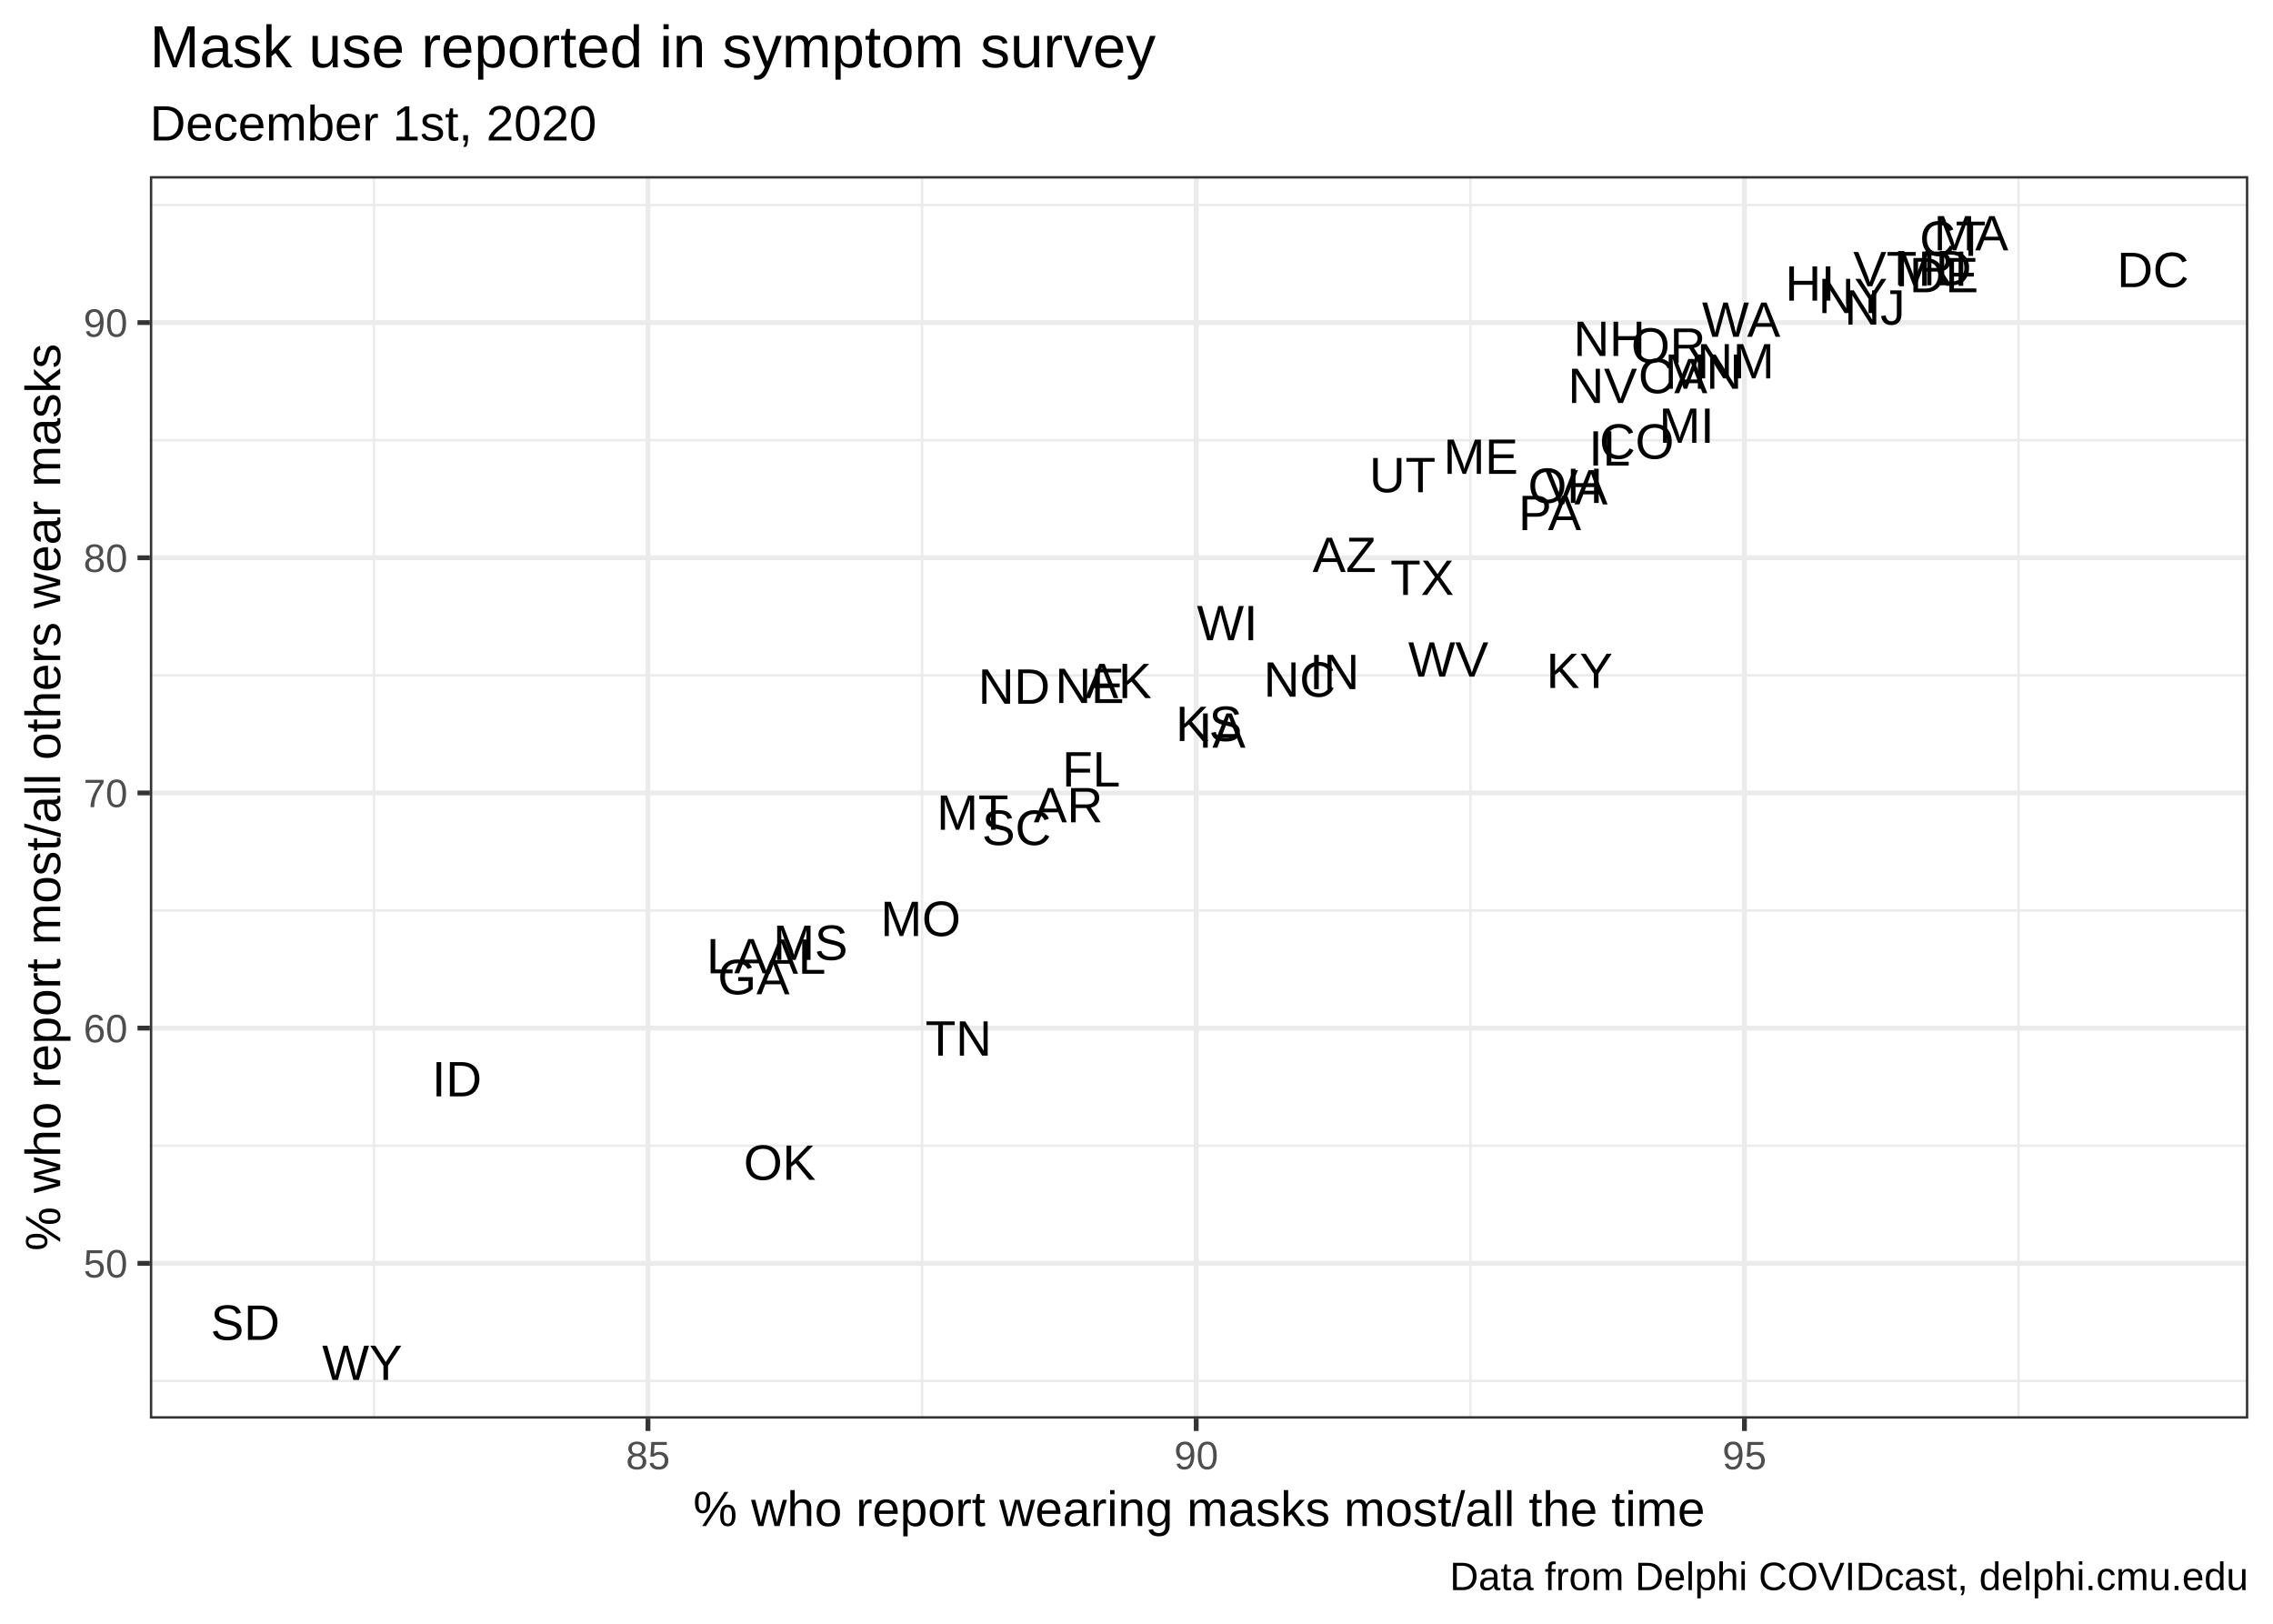
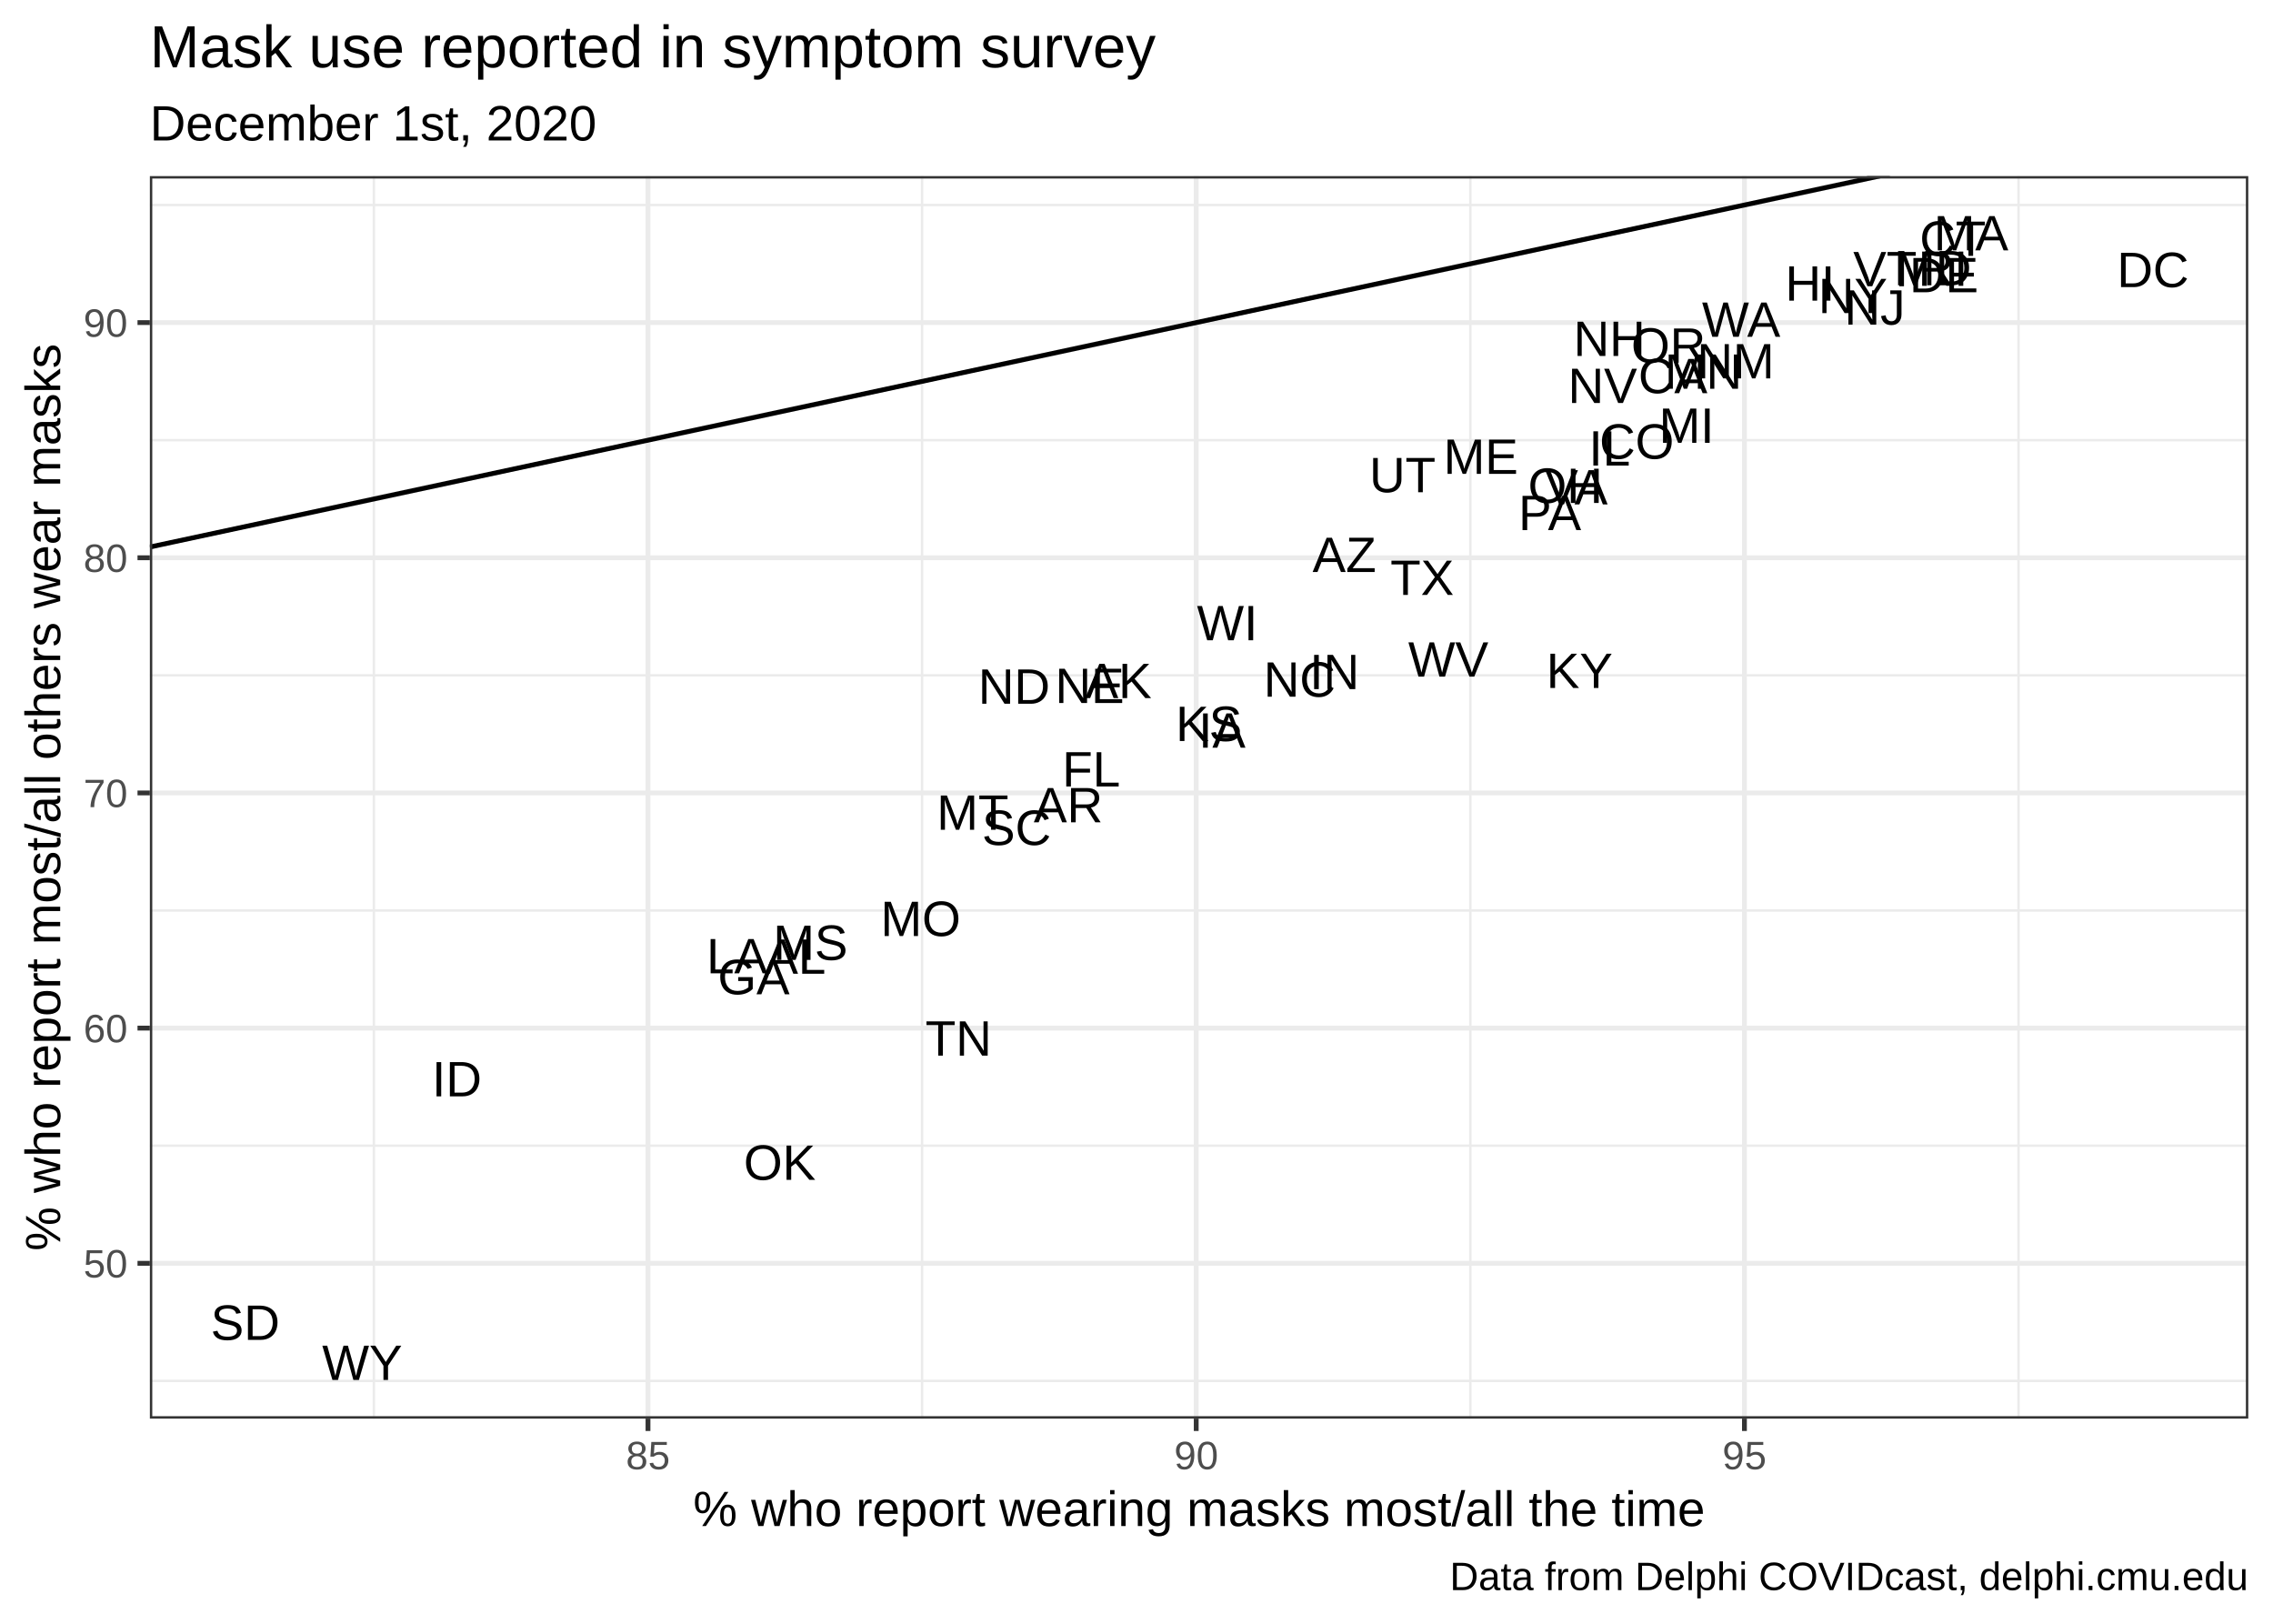
<svg xmlns="http://www.w3.org/2000/svg" viewBox="0 0 504.00 360.00">
  <defs>
    <style type="text/css">
    line, polyline, polygon, path, rect, circle {
      fill: none;
      stroke: #000000;
      stroke-linecap: round;
      stroke-linejoin: round;
      stroke-miterlimit: 10.00;
    }
  </style>
  </defs>
  <rect width="100%" height="100%" style="stroke: none; fill: #FFFFFF;" />
  <rect x="0" y="0.00" width="504.00" height="360.00" style="stroke-width: 1.07; stroke: #FFFFFF; fill: #FFFFFF;" />
  <defs>
    <clipPath id="cpMzMuMjN8NDk4LjUyfDMxNC41MnwzOS4wNA==">
      <rect x="33.23" y="39.04" width="465.29" height="275.48" />
    </clipPath>
  </defs>
  <rect x="33.23" y="39.04" width="465.29" height="275.48" style="stroke-width: 1.07; stroke: none; fill: #FFFFFF;" clip-path="url(#cpMzMuMjN8NDk4LjUyfDMxNC41MnwzOS4wNA==)" />
  <polyline points="33.23,306.16 498.52,306.16 " style="stroke-width: 0.53; stroke: #EBEBEB; stroke-linecap: butt;" clip-path="url(#cpMzMuMjN8NDk4LjUyfDMxNC41MnwzOS4wNA==)" />
  <polyline points="33.23,254.01 498.52,254.01 " style="stroke-width: 0.53; stroke: #EBEBEB; stroke-linecap: butt;" clip-path="url(#cpMzMuMjN8NDk4LjUyfDMxNC41MnwzOS4wNA==)" />
  <polyline points="33.23,201.87 498.52,201.87 " style="stroke-width: 0.53; stroke: #EBEBEB; stroke-linecap: butt;" clip-path="url(#cpMzMuMjN8NDk4LjUyfDMxNC41MnwzOS4wNA==)" />
  <polyline points="33.23,149.73 498.52,149.73 " style="stroke-width: 0.53; stroke: #EBEBEB; stroke-linecap: butt;" clip-path="url(#cpMzMuMjN8NDk4LjUyfDMxNC41MnwzOS4wNA==)" />
  <polyline points="33.23,97.59 498.52,97.59 " style="stroke-width: 0.53; stroke: #EBEBEB; stroke-linecap: butt;" clip-path="url(#cpMzMuMjN8NDk4LjUyfDMxNC41MnwzOS4wNA==)" />
  <polyline points="33.23,45.45 498.52,45.45 " style="stroke-width: 0.53; stroke: #EBEBEB; stroke-linecap: butt;" clip-path="url(#cpMzMuMjN8NDk4LjUyfDMxNC41MnwzOS4wNA==)" />
  <polyline points="82.90,314.52 82.90,39.04 " style="stroke-width: 0.53; stroke: #EBEBEB; stroke-linecap: butt;" clip-path="url(#cpMzMuMjN8NDk4LjUyfDMxNC41MnwzOS4wNA==)" />
  <polyline points="204.46,314.52 204.46,39.04 " style="stroke-width: 0.53; stroke: #EBEBEB; stroke-linecap: butt;" clip-path="url(#cpMzMuMjN8NDk4LjUyfDMxNC41MnwzOS4wNA==)" />
  <polyline points="326.02,314.52 326.02,39.04 " style="stroke-width: 0.53; stroke: #EBEBEB; stroke-linecap: butt;" clip-path="url(#cpMzMuMjN8NDk4LjUyfDMxNC41MnwzOS4wNA==)" />
  <polyline points="447.58,314.52 447.58,39.04 " style="stroke-width: 0.53; stroke: #EBEBEB; stroke-linecap: butt;" clip-path="url(#cpMzMuMjN8NDk4LjUyfDMxNC41MnwzOS4wNA==)" />
  <polyline points="33.23,280.09 498.52,280.09 " style="stroke-width: 1.07; stroke: #EBEBEB; stroke-linecap: butt;" clip-path="url(#cpMzMuMjN8NDk4LjUyfDMxNC41MnwzOS4wNA==)" />
  <polyline points="33.23,227.94 498.52,227.94 " style="stroke-width: 1.07; stroke: #EBEBEB; stroke-linecap: butt;" clip-path="url(#cpMzMuMjN8NDk4LjUyfDMxNC41MnwzOS4wNA==)" />
  <polyline points="33.23,175.80 498.52,175.80 " style="stroke-width: 1.07; stroke: #EBEBEB; stroke-linecap: butt;" clip-path="url(#cpMzMuMjN8NDk4LjUyfDMxNC41MnwzOS4wNA==)" />
  <polyline points="33.23,123.66 498.52,123.66 " style="stroke-width: 1.07; stroke: #EBEBEB; stroke-linecap: butt;" clip-path="url(#cpMzMuMjN8NDk4LjUyfDMxNC41MnwzOS4wNA==)" />
  <polyline points="33.23,71.52 498.52,71.52 " style="stroke-width: 1.07; stroke: #EBEBEB; stroke-linecap: butt;" clip-path="url(#cpMzMuMjN8NDk4LjUyfDMxNC41MnwzOS4wNA==)" />
  <polyline points="143.68,314.52 143.68,39.04 " style="stroke-width: 1.07; stroke: #EBEBEB; stroke-linecap: butt;" clip-path="url(#cpMzMuMjN8NDk4LjUyfDMxNC41MnwzOS4wNA==)" />
  <polyline points="265.24,314.52 265.24,39.04 " style="stroke-width: 1.07; stroke: #EBEBEB; stroke-linecap: butt;" clip-path="url(#cpMzMuMjN8NDk4LjUyfDMxNC41MnwzOS4wNA==)" />
  <polyline points="386.80,314.52 386.80,39.04 " style="stroke-width: 1.07; stroke: #EBEBEB; stroke-linecap: butt;" clip-path="url(#cpMzMuMjN8NDk4LjUyfDMxNC41MnwzOS4wNA==)" />
  <g clip-path="url(#cpMzMuMjN8NDk4LjUyfDMxNC41MnwzOS4wNA==)">
    <text x="240.63" y="154.78" style="font-size: 11.04px; font-family: Arial;" textLength="14.73px" lengthAdjust="spacingAndGlyphs">AK</text>
  </g>
  <g clip-path="url(#cpMzMuMjN8NDk4LjUyfDMxNC41MnwzOS4wNA==)">
    <text x="169.61" y="215.89" style="font-size: 11.04px; font-family: Arial;" textLength="13.50px" lengthAdjust="spacingAndGlyphs">AL</text>
  </g>
  <g clip-path="url(#cpMzMuMjN8NDk4LjUyfDMxNC41MnwzOS4wNA==)">
    <text x="229.22" y="182.31" style="font-size: 11.04px; font-family: Arial;" textLength="15.34px" lengthAdjust="spacingAndGlyphs">AR</text>
  </g>
  <g clip-path="url(#cpMzMuMjN8NDk4LjUyfDMxNC41MnwzOS4wNA==)">
    <text x="291.04" y="126.82" style="font-size: 11.04px; font-family: Arial;" textLength="14.11px" lengthAdjust="spacingAndGlyphs">AZ</text>
  </g>
  <g clip-path="url(#cpMzMuMjN8NDk4LjUyfDMxNC41MnwzOS4wNA==)">
    <text x="363.26" y="87.17" style="font-size: 11.04px; font-family: Arial;" textLength="15.34px" lengthAdjust="spacingAndGlyphs">CA</text>
  </g>
  <g clip-path="url(#cpMzMuMjN8NDk4LjUyfDMxNC41MnwzOS4wNA==)">
    <text x="354.64" y="101.71" style="font-size: 11.04px; font-family: Arial;" textLength="16.56px" lengthAdjust="spacingAndGlyphs">CO</text>
  </g>
  <g clip-path="url(#cpMzMuMjN8NDk4LjUyfDMxNC41MnwzOS4wNA==)">
    <text x="425.64" y="56.73" style="font-size: 11.04px; font-family: Arial;" textLength="14.72px" lengthAdjust="spacingAndGlyphs">CT</text>
  </g>
  <g clip-path="url(#cpMzMuMjN8NDk4LjUyfDMxNC41MnwzOS4wNA==)">
    <text x="469.40" y="63.66" style="font-size: 11.04px; font-family: Arial;" textLength="15.94px" lengthAdjust="spacingAndGlyphs">DC</text>
  </g>
  <g clip-path="url(#cpMzMuMjN8NDk4LjUyfDMxNC41MnwzOS4wNA==)">
    <text x="423.36" y="64.80" style="font-size: 11.04px; font-family: Arial;" textLength="15.34px" lengthAdjust="spacingAndGlyphs">DE</text>
  </g>
  <g clip-path="url(#cpMzMuMjN8NDk4LjUyfDMxNC41MnwzOS4wNA==)">
    <text x="235.52" y="174.37" style="font-size: 11.04px; font-family: Arial;" textLength="12.88px" lengthAdjust="spacingAndGlyphs">FL</text>
  </g>
  <g clip-path="url(#cpMzMuMjN8NDk4LjUyfDMxNC41MnwzOS4wNA==)">
    <text x="159.14" y="220.44" style="font-size: 11.04px; font-family: Arial;" textLength="15.95px" lengthAdjust="spacingAndGlyphs">GA</text>
  </g>
  <g clip-path="url(#cpMzMuMjN8NDk4LjUyfDMxNC41MnwzOS4wNA==)">
    <text x="395.84" y="66.66" style="font-size: 11.04px; font-family: Arial;" textLength="11.04px" lengthAdjust="spacingAndGlyphs">HI</text>
  </g>
  <g clip-path="url(#cpMzMuMjN8NDk4LjUyfDMxNC41MnwzOS4wNA==)">
    <text x="265.75" y="165.77" style="font-size: 11.04px; font-family: Arial;" textLength="10.43px" lengthAdjust="spacingAndGlyphs">IA</text>
  </g>
  <g clip-path="url(#cpMzMuMjN8NDk4LjUyfDMxNC41MnwzOS4wNA==)">
    <text x="95.78" y="243.07" style="font-size: 11.04px; font-family: Arial;" textLength="11.04px" lengthAdjust="spacingAndGlyphs">ID</text>
  </g>
  <g clip-path="url(#cpMzMuMjN8NDk4LjUyfDMxNC41MnwzOS4wNA==)">
    <text x="352.29" y="103.22" style="font-size: 11.04px; font-family: Arial;" textLength="9.21px" lengthAdjust="spacingAndGlyphs">IL</text>
  </g>
  <g clip-path="url(#cpMzMuMjN8NDk4LjUyfDMxNC41MnwzOS4wNA==)">
    <text x="290.37" y="152.79" style="font-size: 11.04px; font-family: Arial;" textLength="11.04px" lengthAdjust="spacingAndGlyphs">IN</text>
  </g>
  <g clip-path="url(#cpMzMuMjN8NDk4LjUyfDMxNC41MnwzOS4wNA==)">
    <text x="260.70" y="164.30" style="font-size: 11.04px; font-family: Arial;" textLength="14.73px" lengthAdjust="spacingAndGlyphs">KS</text>
  </g>
  <g clip-path="url(#cpMzMuMjN8NDk4LjUyfDMxNC41MnwzOS4wNA==)">
    <text x="342.87" y="152.53" style="font-size: 11.04px; font-family: Arial;" textLength="14.73px" lengthAdjust="spacingAndGlyphs">KY</text>
  </g>
  <g clip-path="url(#cpMzMuMjN8NDk4LjUyfDMxNC41MnwzOS4wNA==)">
    <text x="156.66" y="215.79" style="font-size: 11.04px; font-family: Arial;" textLength="13.50px" lengthAdjust="spacingAndGlyphs">LA</text>
  </g>
  <g clip-path="url(#cpMzMuMjN8NDk4LjUyfDMxNC41MnwzOS4wNA==)">
    <text x="428.77" y="55.51" style="font-size: 11.04px; font-family: Arial;" textLength="16.56px" lengthAdjust="spacingAndGlyphs">MA</text>
  </g>
  <g clip-path="url(#cpMzMuMjN8NDk4LjUyfDMxNC41MnwzOS4wNA==)">
    <text x="419.96" y="63.24" style="font-size: 11.04px; font-family: Arial;" textLength="17.17px" lengthAdjust="spacingAndGlyphs">MD</text>
  </g>
  <g clip-path="url(#cpMzMuMjN8NDk4LjUyfDMxNC41MnwzOS4wNA==)">
    <text x="320.07" y="105.06" style="font-size: 11.04px; font-family: Arial;" textLength="16.56px" lengthAdjust="spacingAndGlyphs">ME</text>
  </g>
  <g clip-path="url(#cpMzMuMjN8NDk4LjUyfDMxNC41MnwzOS4wNA==)">
    <text x="367.84" y="98.18" style="font-size: 11.04px; font-family: Arial;" textLength="12.26px" lengthAdjust="spacingAndGlyphs">MI</text>
  </g>
  <g clip-path="url(#cpMzMuMjN8NDk4LjUyfDMxNC41MnwzOS4wNA==)">
    <text x="369.10" y="86.19" style="font-size: 11.04px; font-family: Arial;" textLength="17.17px" lengthAdjust="spacingAndGlyphs">MN</text>
  </g>
  <g clip-path="url(#cpMzMuMjN8NDk4LjUyfDMxNC41MnwzOS4wNA==)">
    <text x="195.25" y="207.52" style="font-size: 11.04px; font-family: Arial;" textLength="17.78px" lengthAdjust="spacingAndGlyphs">MO</text>
  </g>
  <g clip-path="url(#cpMzMuMjN8NDk4LjUyfDMxNC41MnwzOS4wNA==)">
    <text x="171.42" y="212.83" style="font-size: 11.04px; font-family: Arial;" textLength="16.56px" lengthAdjust="spacingAndGlyphs">MS</text>
  </g>
  <g clip-path="url(#cpMzMuMjN8NDk4LjUyfDMxNC41MnwzOS4wNA==)">
    <text x="207.70" y="183.96" style="font-size: 11.04px; font-family: Arial;" textLength="15.94px" lengthAdjust="spacingAndGlyphs">MT</text>
  </g>
  <g clip-path="url(#cpMzMuMjN8NDk4LjUyfDMxNC41MnwzOS4wNA==)">
    <text x="280.18" y="154.47" style="font-size: 11.04px; font-family: Arial;" textLength="15.94px" lengthAdjust="spacingAndGlyphs">NC</text>
  </g>
  <g clip-path="url(#cpMzMuMjN8NDk4LjUyfDMxNC41MnwzOS4wNA==)">
    <text x="216.89" y="156.03" style="font-size: 11.04px; font-family: Arial;" textLength="15.94px" lengthAdjust="spacingAndGlyphs">ND</text>
  </g>
  <g clip-path="url(#cpMzMuMjN8NDk4LjUyfDMxNC41MnwzOS4wNA==)">
    <text x="233.96" y="155.86" style="font-size: 11.04px; font-family: Arial;" textLength="15.34px" lengthAdjust="spacingAndGlyphs">NE</text>
  </g>
  <g clip-path="url(#cpMzMuMjN8NDk4LjUyfDMxNC41MnwzOS4wNA==)">
    <text x="348.89" y="78.92" style="font-size: 11.04px; font-family: Arial;" textLength="15.94px" lengthAdjust="spacingAndGlyphs">NH</text>
  </g>
  <g clip-path="url(#cpMzMuMjN8NDk4LjUyfDMxNC41MnwzOS4wNA==)">
    <text x="408.95" y="71.97" style="font-size: 11.04px; font-family: Arial;" textLength="13.49px" lengthAdjust="spacingAndGlyphs">NJ</text>
  </g>
  <g clip-path="url(#cpMzMuMjN8NDk4LjUyfDMxNC41MnwzOS4wNA==)">
    <text x="376.26" y="83.90" style="font-size: 11.04px; font-family: Arial;" textLength="17.17px" lengthAdjust="spacingAndGlyphs">NM</text>
  </g>
  <g clip-path="url(#cpMzMuMjN8NDk4LjUyfDMxNC41MnwzOS4wNA==)">
    <text x="347.67" y="89.34" style="font-size: 11.04px; font-family: Arial;" textLength="15.34px" lengthAdjust="spacingAndGlyphs">NV</text>
  </g>
  <g clip-path="url(#cpMzMuMjN8NDk4LjUyfDMxNC41MnwzOS4wNA==)">
    <text x="403.17" y="69.42" style="font-size: 11.04px; font-family: Arial;" textLength="15.34px" lengthAdjust="spacingAndGlyphs">NY</text>
  </g>
  <g clip-path="url(#cpMzMuMjN8NDk4LjUyfDMxNC41MnwzOS4wNA==)">
    <text x="338.82" y="111.51" style="font-size: 11.04px; font-family: Arial;" textLength="16.56px" lengthAdjust="spacingAndGlyphs">OH</text>
  </g>
  <g clip-path="url(#cpMzMuMjN8NDk4LjUyfDMxNC41MnwzOS4wNA==)">
    <text x="164.91" y="261.58" style="font-size: 11.04px; font-family: Arial;" textLength="15.95px" lengthAdjust="spacingAndGlyphs">OK</text>
  </g>
  <g clip-path="url(#cpMzMuMjN8NDk4LjUyfDMxNC41MnwzOS4wNA==)">
    <text x="361.69" y="80.42" style="font-size: 11.04px; font-family: Arial;" textLength="16.56px" lengthAdjust="spacingAndGlyphs">OR</text>
  </g>
  <g clip-path="url(#cpMzMuMjN8NDk4LjUyfDMxNC41MnwzOS4wNA==)">
    <text x="336.69" y="117.53" style="font-size: 11.04px; font-family: Arial;" textLength="14.73px" lengthAdjust="spacingAndGlyphs">PA</text>
  </g>
  <g clip-path="url(#cpMzMuMjN8NDk4LjUyfDMxNC41MnwzOS4wNA==)">
    <text x="425.30" y="63.37" style="font-size: 11.04px; font-family: Arial;" textLength="11.04px" lengthAdjust="spacingAndGlyphs">RI</text>
  </g>
  <g clip-path="url(#cpMzMuMjN8NDk4LjUyfDMxNC41MnwzOS4wNA==)">
    <text x="217.73" y="187.34" style="font-size: 11.04px; font-family: Arial;" textLength="15.34px" lengthAdjust="spacingAndGlyphs">SC</text>
  </g>
  <g clip-path="url(#cpMzMuMjN8NDk4LjUyfDMxNC41MnwzOS4wNA==)">
    <text x="46.71" y="297.06" style="font-size: 11.04px; font-family: Arial;" textLength="15.34px" lengthAdjust="spacingAndGlyphs">SD</text>
  </g>
  <g clip-path="url(#cpMzMuMjN8NDk4LjUyfDMxNC41MnwzOS4wNA==)">
    <text x="205.18" y="234.04" style="font-size: 11.04px; font-family: Arial;" textLength="14.72px" lengthAdjust="spacingAndGlyphs">TN</text>
  </g>
  <g clip-path="url(#cpMzMuMjN8NDk4LjUyfDMxNC41MnwzOS4wNA==)">
    <text x="308.28" y="131.91" style="font-size: 11.04px; font-family: Arial;" textLength="14.11px" lengthAdjust="spacingAndGlyphs">TX</text>
  </g>
  <g clip-path="url(#cpMzMuMjN8NDk4LjUyfDMxNC41MnwzOS4wNA==)">
    <text x="303.62" y="109.13" style="font-size: 11.04px; font-family: Arial;" textLength="14.72px" lengthAdjust="spacingAndGlyphs">UT</text>
  </g>
  <g clip-path="url(#cpMzMuMjN8NDk4LjUyfDMxNC41MnwzOS4wNA==)">
    <text x="342.57" y="111.83" style="font-size: 11.04px; font-family: Arial;" textLength="14.73px" lengthAdjust="spacingAndGlyphs">VA</text>
  </g>
  <g clip-path="url(#cpMzMuMjN8NDk4LjUyfDMxNC41MnwzOS4wNA==)">
    <text x="410.92" y="63.47" style="font-size: 11.04px; font-family: Arial;" textLength="14.11px" lengthAdjust="spacingAndGlyphs">VT</text>
  </g>
  <g clip-path="url(#cpMzMuMjN8NDk4LjUyfDMxNC41MnwzOS4wNA==)">
    <text x="377.39" y="74.67" style="font-size: 11.04px; font-family: Arial;" textLength="17.78px" lengthAdjust="spacingAndGlyphs">WA</text>
  </g>
  <g clip-path="url(#cpMzMuMjN8NDk4LjUyfDMxNC41MnwzOS4wNA==)">
    <text x="265.40" y="141.95" style="font-size: 11.04px; font-family: Arial;" textLength="13.49px" lengthAdjust="spacingAndGlyphs">WI</text>
  </g>
  <g clip-path="url(#cpMzMuMjN8NDk4LjUyfDMxNC41MnwzOS4wNA==)">
    <text x="312.25" y="150.02" style="font-size: 11.04px; font-family: Arial;" textLength="17.78px" lengthAdjust="spacingAndGlyphs">WV</text>
  </g>
  <g clip-path="url(#cpMzMuMjN8NDk4LjUyfDMxNC41MnwzOS4wNA==)">
    <text x="71.43" y="305.95" style="font-size: 11.04px; font-family: Arial;" textLength="17.78px" lengthAdjust="spacingAndGlyphs">WY</text>
  </g>
+   <line x1="33.23" y1="121.28" x2="498.52" y2="21.49" style="stroke-width: 1.07; stroke-linecap: butt;" clip-path="url(#cpMzMuMjN8NDk4LjUyfDMxNC41MnwzOS4wNA==)" />
  <rect x="33.23" y="39.04" width="465.29" height="275.48" style="stroke-width: 1.07; stroke: #333333;" clip-path="url(#cpMzMuMjN8NDk4LjUyfDMxNC41MnwzOS4wNA==)" />
  <defs>
    <clipPath id="cpMC4wMHw1MDQuMDB8MzYwLjAwfDAuMDA=">
      <rect x="0.00" y="0.00" width="504.00" height="360.00" />
    </clipPath>
  </defs>
  <g clip-path="url(#cpMC4wMHw1MDQuMDB8MzYwLjAwfDAuMDA=)">
    <text x="18.51" y="283.23" style="font-size: 8.80px; fill: #4D4D4D; font-family: Arial;" textLength="9.79px" lengthAdjust="spacingAndGlyphs">50</text>
  </g>
  <g clip-path="url(#cpMC4wMHw1MDQuMDB8MzYwLjAwfDAuMDA=)">
    <text x="18.51" y="231.09" style="font-size: 8.80px; fill: #4D4D4D; font-family: Arial;" textLength="9.79px" lengthAdjust="spacingAndGlyphs">60</text>
  </g>
  <g clip-path="url(#cpMC4wMHw1MDQuMDB8MzYwLjAwfDAuMDA=)">
    <text x="18.51" y="178.95" style="font-size: 8.80px; fill: #4D4D4D; font-family: Arial;" textLength="9.79px" lengthAdjust="spacingAndGlyphs">70</text>
  </g>
  <g clip-path="url(#cpMC4wMHw1MDQuMDB8MzYwLjAwfDAuMDA=)">
    <text x="18.51" y="126.81" style="font-size: 8.80px; fill: #4D4D4D; font-family: Arial;" textLength="9.79px" lengthAdjust="spacingAndGlyphs">80</text>
  </g>
  <g clip-path="url(#cpMC4wMHw1MDQuMDB8MzYwLjAwfDAuMDA=)">
    <text x="18.51" y="74.67" style="font-size: 8.80px; fill: #4D4D4D; font-family: Arial;" textLength="9.79px" lengthAdjust="spacingAndGlyphs">90</text>
  </g>
  <polyline points="30.49,280.09 33.23,280.09 " style="stroke-width: 1.07; stroke: #333333; stroke-linecap: butt;" clip-path="url(#cpMC4wMHw1MDQuMDB8MzYwLjAwfDAuMDA=)" />
  <polyline points="30.49,227.94 33.23,227.94 " style="stroke-width: 1.07; stroke: #333333; stroke-linecap: butt;" clip-path="url(#cpMC4wMHw1MDQuMDB8MzYwLjAwfDAuMDA=)" />
  <polyline points="30.49,175.80 33.23,175.80 " style="stroke-width: 1.07; stroke: #333333; stroke-linecap: butt;" clip-path="url(#cpMC4wMHw1MDQuMDB8MzYwLjAwfDAuMDA=)" />
  <polyline points="30.49,123.66 33.23,123.66 " style="stroke-width: 1.07; stroke: #333333; stroke-linecap: butt;" clip-path="url(#cpMC4wMHw1MDQuMDB8MzYwLjAwfDAuMDA=)" />
  <polyline points="30.49,71.52 33.23,71.52 " style="stroke-width: 1.07; stroke: #333333; stroke-linecap: butt;" clip-path="url(#cpMC4wMHw1MDQuMDB8MzYwLjAwfDAuMDA=)" />
  <polyline points="143.68,317.26 143.68,314.52 " style="stroke-width: 1.07; stroke: #333333; stroke-linecap: butt;" clip-path="url(#cpMC4wMHw1MDQuMDB8MzYwLjAwfDAuMDA=)" />
  <polyline points="265.24,317.26 265.24,314.52 " style="stroke-width: 1.07; stroke: #333333; stroke-linecap: butt;" clip-path="url(#cpMC4wMHw1MDQuMDB8MzYwLjAwfDAuMDA=)" />
  <polyline points="386.80,317.26 386.80,314.52 " style="stroke-width: 1.07; stroke: #333333; stroke-linecap: butt;" clip-path="url(#cpMC4wMHw1MDQuMDB8MzYwLjAwfDAuMDA=)" />
  <g clip-path="url(#cpMC4wMHw1MDQuMDB8MzYwLjAwfDAuMDA=)">
    <text x="138.79" y="325.75" style="font-size: 8.80px; fill: #4D4D4D; font-family: Arial;" textLength="9.79px" lengthAdjust="spacingAndGlyphs">85</text>
  </g>
  <g clip-path="url(#cpMC4wMHw1MDQuMDB8MzYwLjAwfDAuMDA=)">
    <text x="260.35" y="325.75" style="font-size: 8.80px; fill: #4D4D4D; font-family: Arial;" textLength="9.79px" lengthAdjust="spacingAndGlyphs">90</text>
  </g>
  <g clip-path="url(#cpMC4wMHw1MDQuMDB8MzYwLjAwfDAuMDA=)">
    <text x="381.91" y="325.75" style="font-size: 8.80px; fill: #4D4D4D; font-family: Arial;" textLength="9.79px" lengthAdjust="spacingAndGlyphs">95</text>
  </g>
  <g clip-path="url(#cpMC4wMHw1MDQuMDB8MzYwLjAwfDAuMDA=)">
    <text x="153.70" y="338.34" style="font-size: 11.00px; font-family: Arial;" textLength="224.36px" lengthAdjust="spacingAndGlyphs">% who report wearing masks most/all the time</text>
  </g>
  <g clip-path="url(#cpMC4wMHw1MDQuMDB8MzYwLjAwfDAuMDA=)">
    <text transform="translate(13.35,277.34) rotate(-90)" style="font-size: 11.00px; font-family: Arial;" textLength="201.13px" lengthAdjust="spacingAndGlyphs">% who report most/all others wear masks</text>
  </g>
  <g clip-path="url(#cpMC4wMHw1MDQuMDB8MzYwLjAwfDAuMDA=)">
    <text x="33.23" y="31.14" style="font-size: 11.00px; font-family: Arial;" textLength="99.05px" lengthAdjust="spacingAndGlyphs">December 1st, 2020</text>
  </g>
  <g clip-path="url(#cpMC4wMHw1MDQuMDB8MzYwLjAwfDAuMDA=)">
    <text x="33.23" y="14.93" style="font-size: 13.20px; font-family: Arial;" textLength="223.01px" lengthAdjust="spacingAndGlyphs">Mask use reported in symptom survey</text>
  </g>
  <g clip-path="url(#cpMC4wMHw1MDQuMDB8MzYwLjAwfDAuMDA=)">
    <text x="321.47" y="352.54" style="font-size: 8.80px; font-family: Arial;" textLength="177.05px" lengthAdjust="spacingAndGlyphs">Data from Delphi COVIDcast, delphi.cmu.edu</text>
  </g>
</svg>
